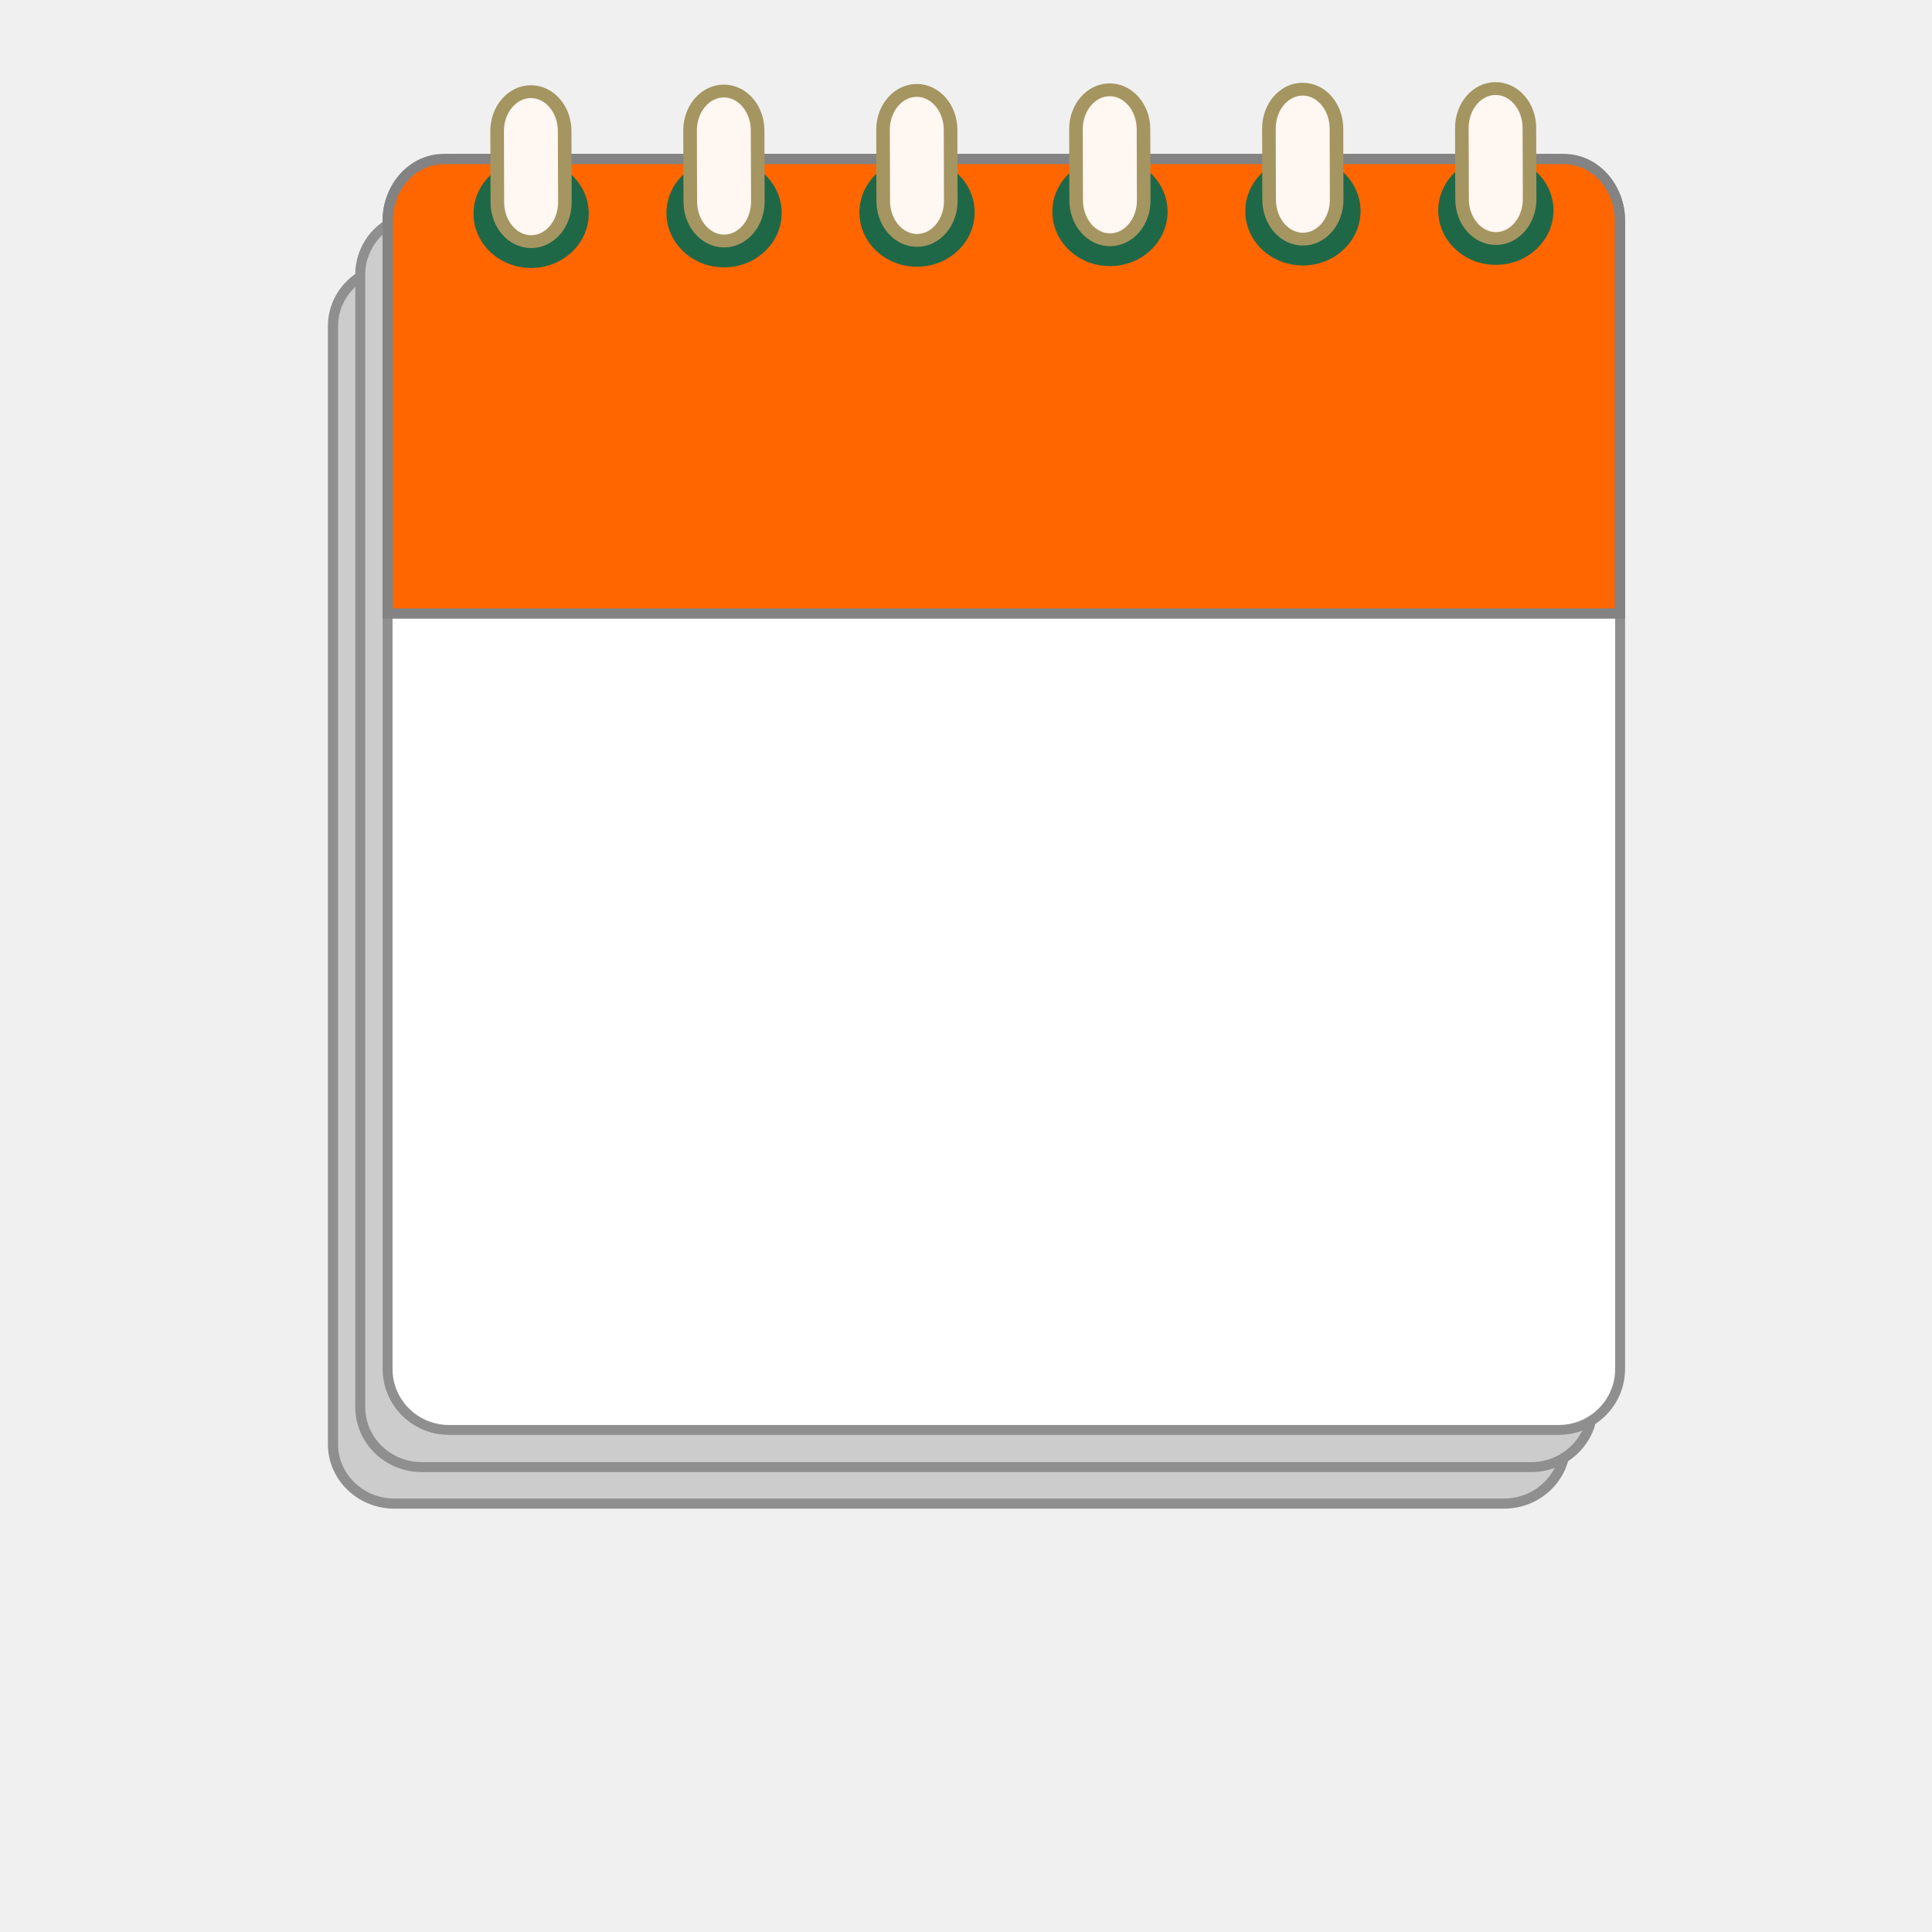
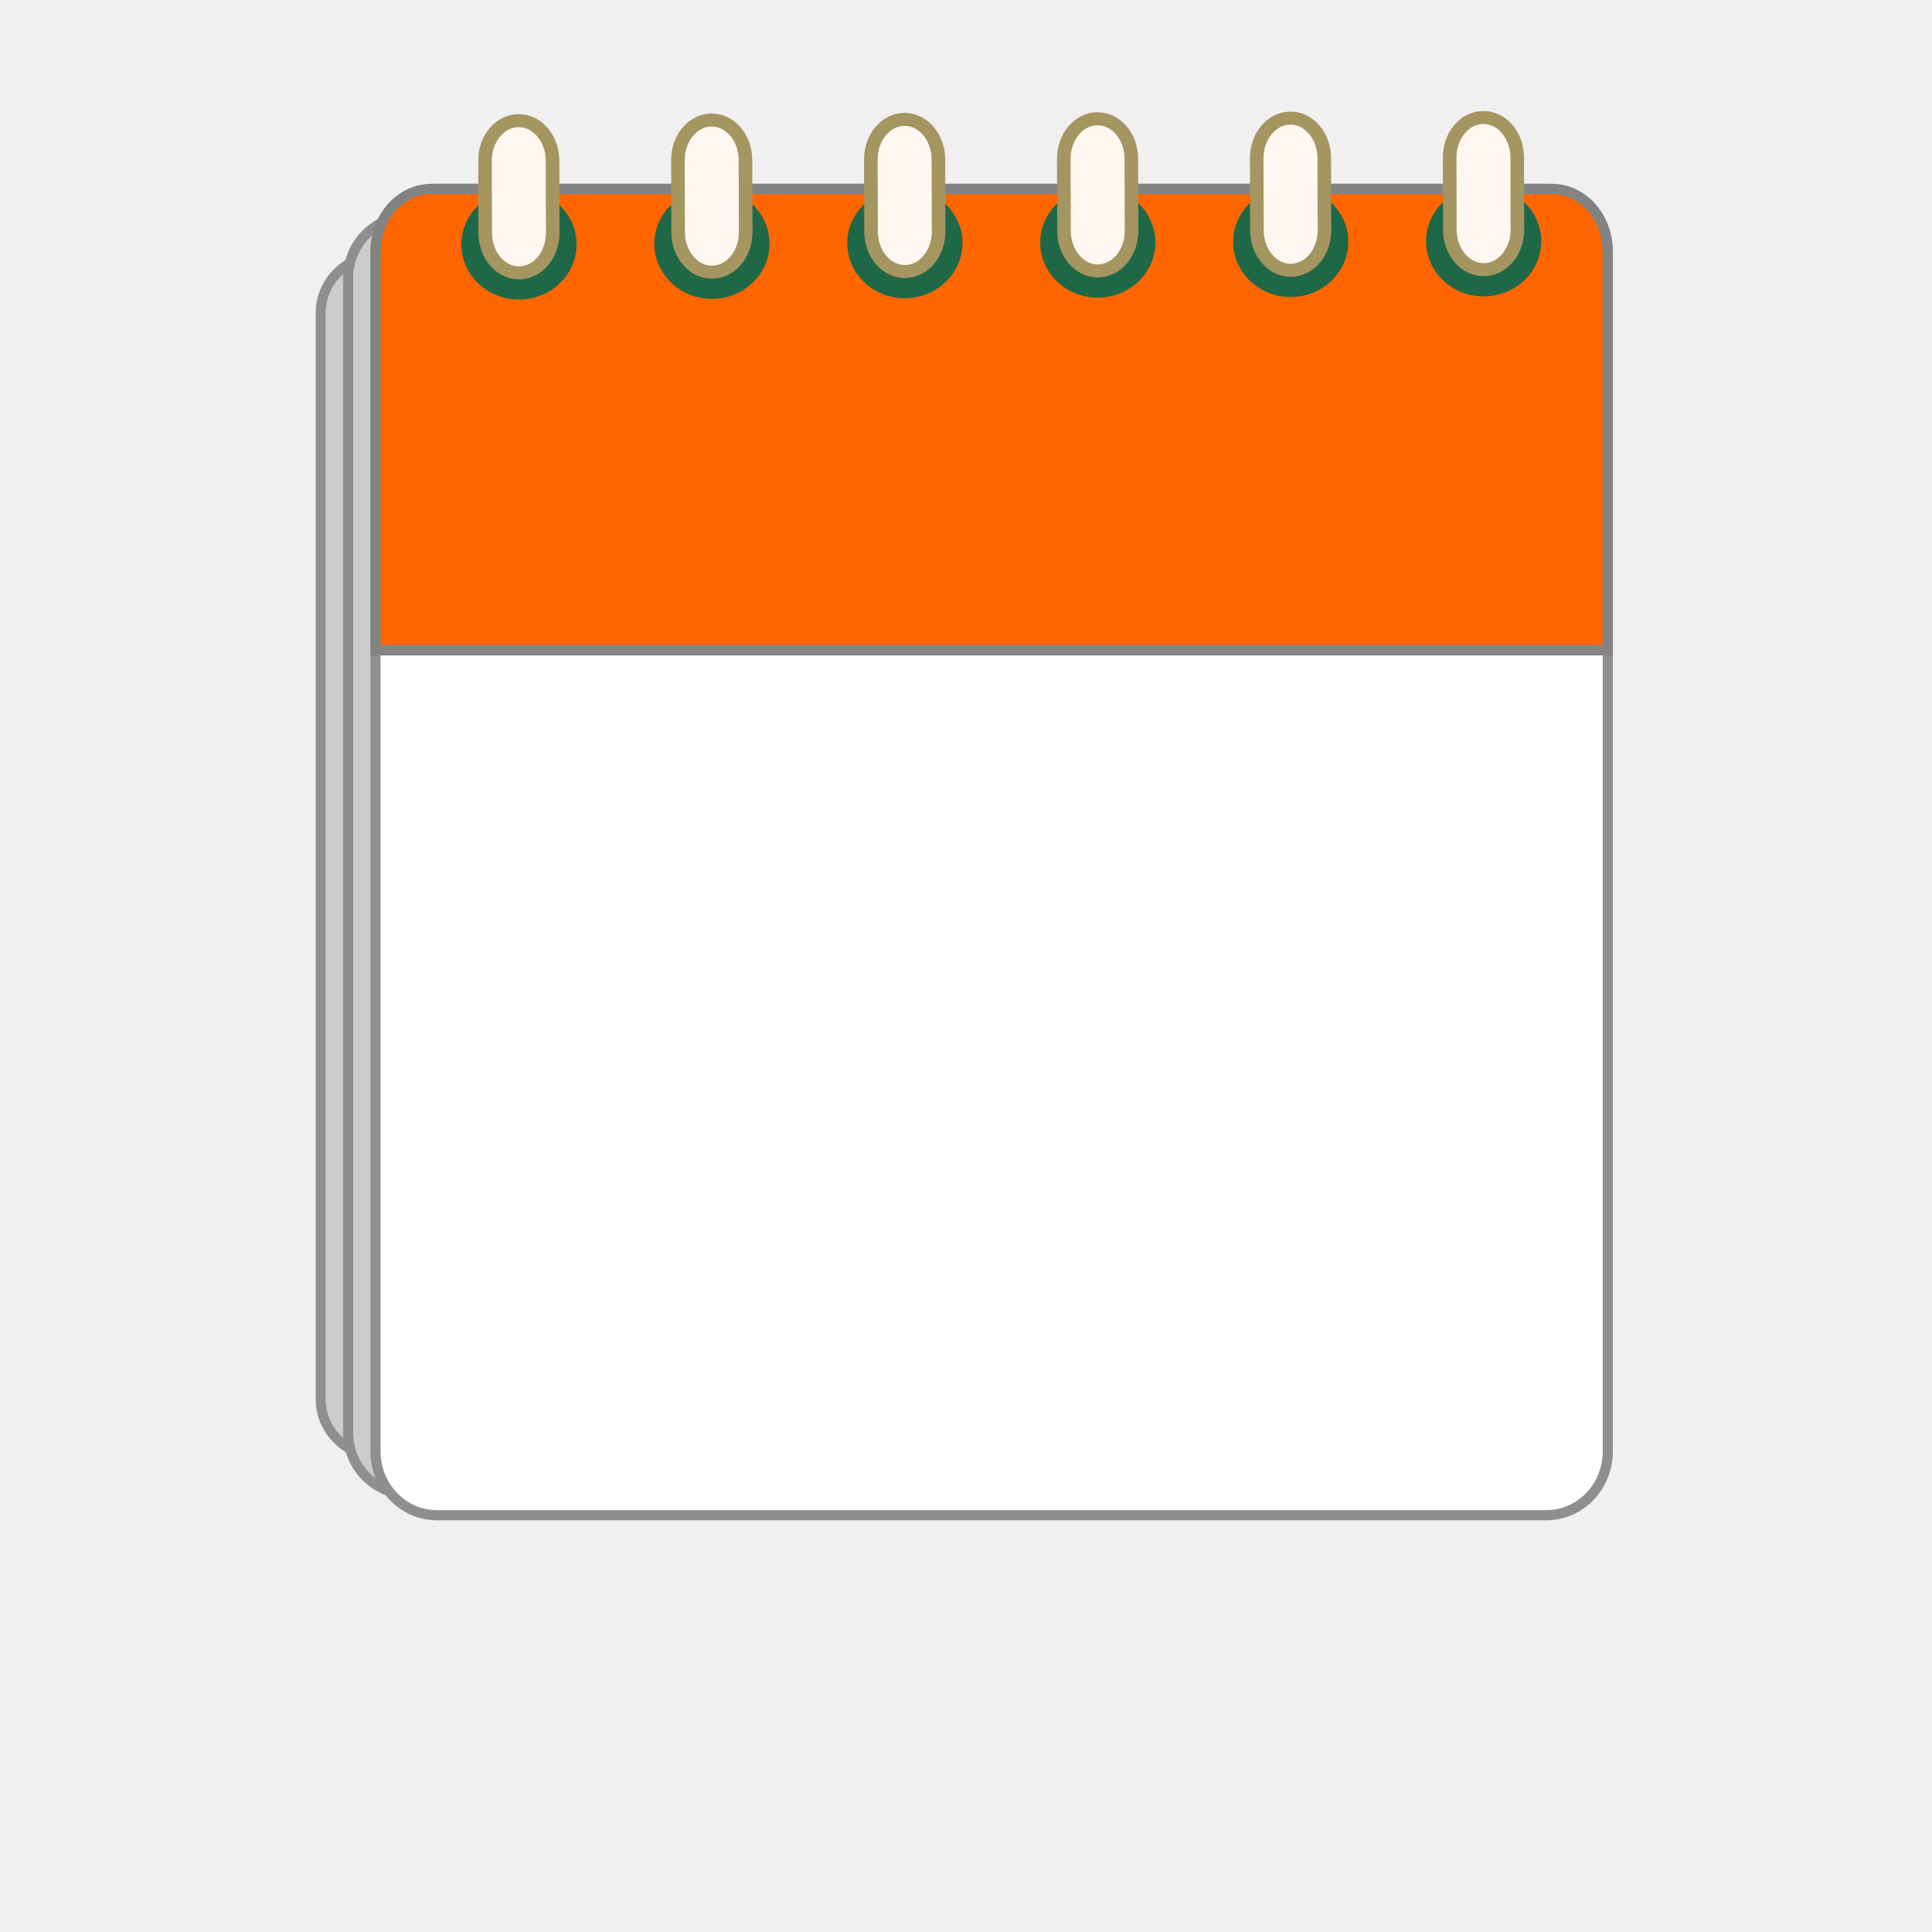
<svg xmlns="http://www.w3.org/2000/svg" width="90" height="90" viewBox="0 0 23.812 23.812" version="1.1" id="svg2787">
  <defs id="defs2784">
    <mask maskUnits="userSpaceOnUse" id="mask10222">
      <circle style="fill:#ffffff;fill-opacity:1;fill-rule:evenodd;stroke-width:0.224" id="circle10224" cx="13.229" cy="14.817" r="11" />
    </mask>
  </defs>
  <g id="layer1">
-     <rect style="fill:#cccccc;fill-opacity:1;stroke:#8f8f8f;stroke-width:0.125;stroke-linecap:square;stroke-miterlimit:8;stroke-dasharray:none;stroke-opacity:1;paint-order:fill markers stroke;stop-color:#000000" id="rect10449" width="15.189" height="15.245" x="4.104" y="3.287" rx="0.757" ry="0.732" />
-     <rect style="fill:#cccccc;fill-opacity:1;stroke:#8f8f8f;stroke-width:0.123;stroke-linecap:square;stroke-miterlimit:8;stroke-dasharray:none;stroke-opacity:1;paint-order:fill markers stroke;stop-color:#000000" id="rect10449-7" width="15.19" height="15.439" x="4.44" y="-18.082" rx="0.757" ry="0.741" transform="scale(1,-1)" />
-     <rect style="fill:#ffffff;fill-opacity:1;stroke:#8f8f8f;stroke-width:0.122;stroke-linecap:square;stroke-miterlimit:8;stroke-dasharray:none;stroke-opacity:1;paint-order:fill markers stroke;stop-color:#000000" id="rect10449-7-0" width="15.191" height="15.666" x="4.777" y="-17.624" rx="0.757" ry="0.752" transform="scale(1,-1)" />
-     <path id="rect10449-7-0-1" style="fill:#ff6600;fill-opacity:1;stroke:#838383;stroke-width:0.127;stroke-linecap:square;stroke-miterlimit:8;stroke-dasharray:none;stroke-opacity:1;paint-order:fill markers stroke;stop-color:#000000" d="m 5.47,1.96 c -0.383,0 -0.691,0.339 -0.691,0.761 V 7.562 H 19.965 V 2.721 c 0,-0.421 -0.308,-0.761 -0.691,-0.761 z" />
-     <g id="g10343" transform="matrix(0.7595116,0,0,0.778906,2.676338,-1.216439)">
+     <rect style="fill:#cccccc;fill-opacity:1;stroke:#8f8f8f;stroke-width:0.123;stroke-linecap:square;stroke-miterlimit:8;stroke-dasharray:none;stroke-opacity:1;paint-order:fill markers stroke;stop-color:#000000" id="rect10449" width="15.19" height="14.825" x="3.953" y="3.138" rx="0.757" ry="0.712" />
+     <rect style="fill:#cccccc;fill-opacity:1;stroke:#8f8f8f;stroke-width:0.125;stroke-linecap:square;stroke-miterlimit:8;stroke-dasharray:none;stroke-opacity:1;paint-order:fill markers stroke;stop-color:#000000" id="rect10449-7" width="15.189" height="15.757" x="4.291" y="-18.421" rx="0.757" ry="0.756" transform="scale(1,-1)" />
+     <rect style="fill:#ffffff;fill-opacity:1;stroke:#8f8f8f;stroke-width:0.125;stroke-linecap:square;stroke-miterlimit:8;stroke-dasharray:none;stroke-opacity:1;paint-order:fill markers stroke;stop-color:#000000" id="rect10449-7-0" width="15.188" height="16.347" x="4.628" y="-18.675" rx="0.757" ry="0.785" transform="scale(1,-1)" />
+     <path id="rect10449-7-0-1" style="fill:#ff6600;fill-opacity:1;stroke:#838383;stroke-width:0.128;stroke-linecap:square;stroke-miterlimit:8;stroke-dasharray:none;stroke-opacity:1;paint-order:fill markers stroke;stop-color:#000000" d="m 5.32,2.329 c -0.383,0 -0.691,0.344 -0.691,0.772 V 8.014 H 19.815 V 3.101 c 0,-0.428 -0.308,-0.772 -0.691,-0.772 z" />
+     <g id="g10343" transform="matrix(0.7594657,0,0,0.7903258,2.526896,-0.8935161)">
      <g id="g45070" transform="matrix(0.00175636,0.5593553,-0.6079074,0.00190881,30.3903,1.470333)" style="stroke-width:1.37">
        <circle style="fill:#1f6847;fill-opacity:1;fill-rule:evenodd;stroke-width:0.45" id="path39952" cx="6.064" cy="15.875" r="1.538" />
        <rect style="fill:#fff7f1;fill-opacity:1;fill-rule:evenodd;stroke:#a59561;stroke-width:0.363;stroke-dasharray:none;stroke-opacity:1" id="rect36147" width="4.243" height="1.803" x="2.614" y="14.973" rx="1.115" ry="0.929" />
      </g>
      <g id="g45070-3" transform="matrix(0.00175636,0.5593553,-0.6079074,0.00190881,27.25927,1.480164)" style="stroke-width:1.37">
        <circle style="fill:#1f6847;fill-opacity:1;fill-rule:evenodd;stroke-width:0.45" id="path39952-3" cx="6.064" cy="15.875" r="1.538" />
        <rect style="fill:#fff7f1;fill-opacity:1;fill-rule:evenodd;stroke:#a59561;stroke-width:0.363;stroke-dasharray:none;stroke-opacity:1" id="rect36147-1" width="4.243" height="1.803" x="2.614" y="14.973" rx="1.115" ry="0.929" />
      </g>
      <g id="g45070-4" transform="matrix(0.00175636,0.5593553,-0.6079074,0.00190881,24.12825,1.489996)" style="stroke-width:1.37">
        <circle style="fill:#1f6847;fill-opacity:1;fill-rule:evenodd;stroke-width:0.45" id="path39952-6" cx="6.064" cy="15.875" r="1.538" />
        <rect style="fill:#fff7f1;fill-opacity:1;fill-rule:evenodd;stroke:#a59561;stroke-width:0.363;stroke-dasharray:none;stroke-opacity:1" id="rect36147-18" width="4.243" height="1.803" x="2.614" y="14.973" rx="1.115" ry="0.929" />
      </g>
      <g id="g45070-0" transform="matrix(0.00175636,0.5593553,-0.6079074,0.00190881,20.99722,1.499827)" style="stroke-width:1.37">
        <circle style="fill:#1f6847;fill-opacity:1;fill-rule:evenodd;stroke-width:0.45" id="path39952-32" cx="6.064" cy="15.875" r="1.538" />
        <rect style="fill:#fff7f1;fill-opacity:1;fill-rule:evenodd;stroke:#a59561;stroke-width:0.363;stroke-dasharray:none;stroke-opacity:1" id="rect36147-6" width="4.243" height="1.803" x="2.614" y="14.973" rx="1.115" ry="0.929" />
      </g>
      <g id="g45070-8" transform="matrix(0.00175636,0.5593553,-0.6079074,0.00190881,17.8662,1.509659)" style="stroke-width:1.37">
        <circle style="fill:#1f6847;fill-opacity:1;fill-rule:evenodd;stroke-width:0.45" id="path39952-65" cx="6.064" cy="15.875" r="1.538" />
        <rect style="fill:#fff7f1;fill-opacity:1;fill-rule:evenodd;stroke:#a59561;stroke-width:0.363;stroke-dasharray:none;stroke-opacity:1" id="rect36147-8" width="4.243" height="1.803" x="2.614" y="14.973" rx="1.115" ry="0.929" />
      </g>
      <g id="g45070-2" transform="matrix(0.00175636,0.5593553,-0.6079074,0.00190881,14.73517,1.519489)" style="stroke-width:1.37">
        <circle style="fill:#1f6847;fill-opacity:1;fill-rule:evenodd;stroke-width:0.45" id="path39952-8" cx="6.064" cy="15.875" r="1.538" />
        <rect style="fill:#fff7f1;fill-opacity:1;fill-rule:evenodd;stroke:#a59561;stroke-width:0.363;stroke-dasharray:none;stroke-opacity:1" id="rect36147-9" width="4.243" height="1.803" x="2.614" y="14.973" rx="1.115" ry="0.929" />
      </g>
    </g>
  </g>
</svg>
